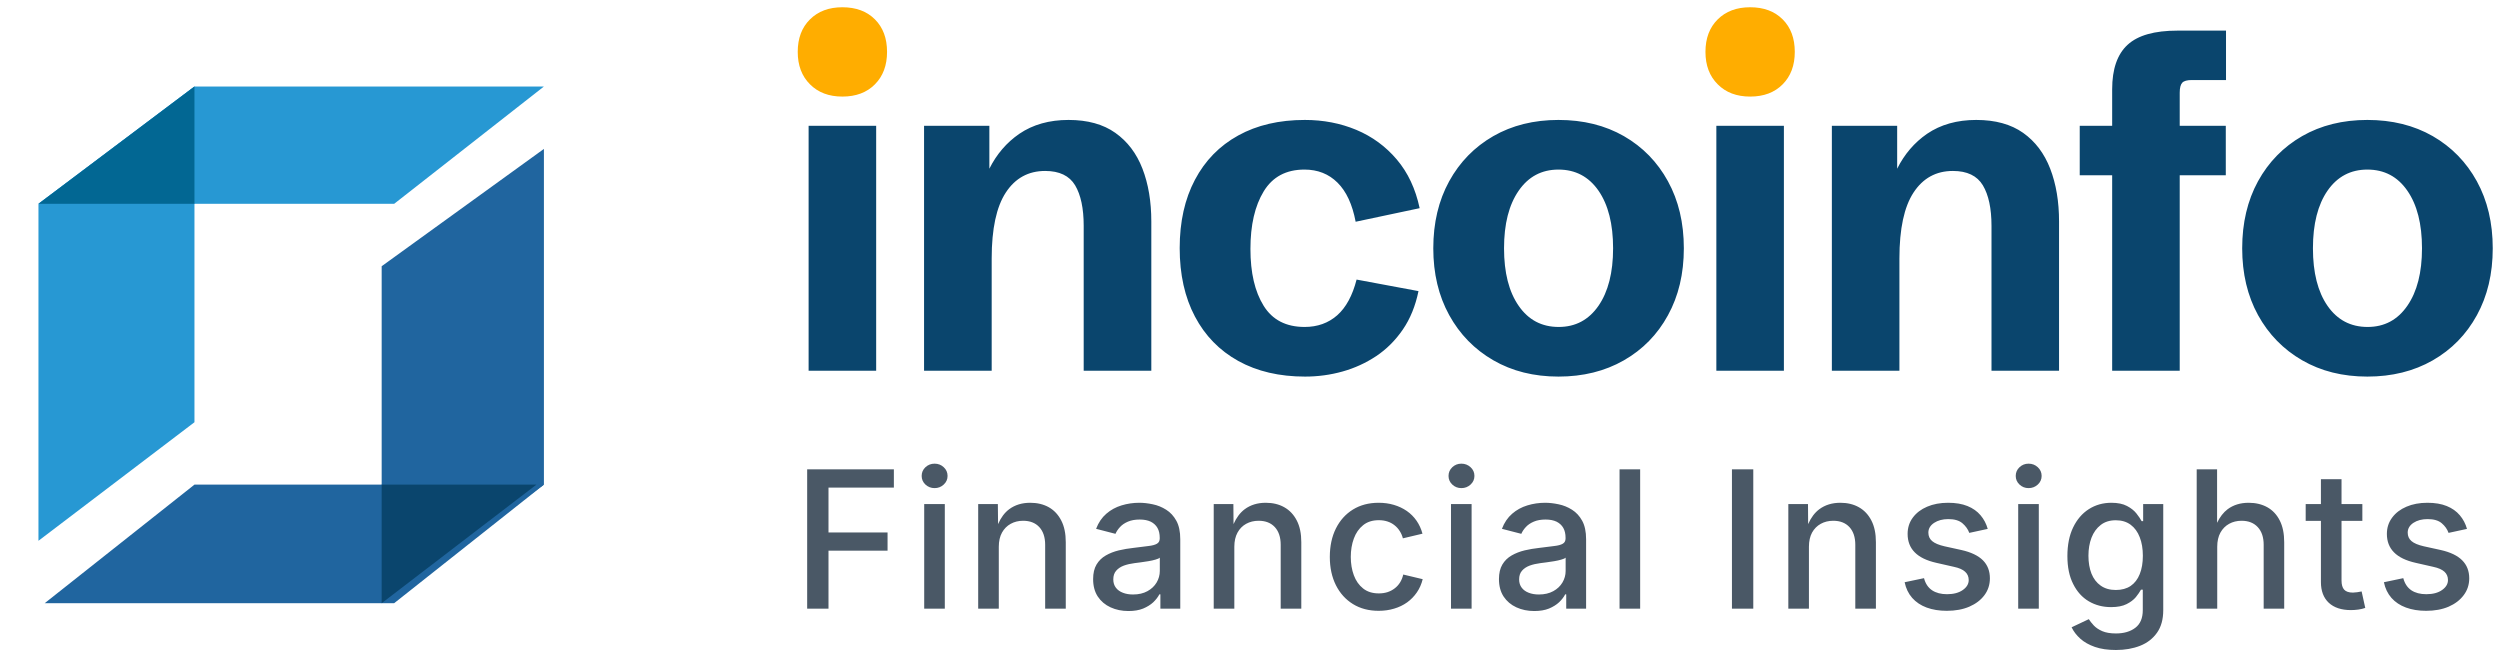
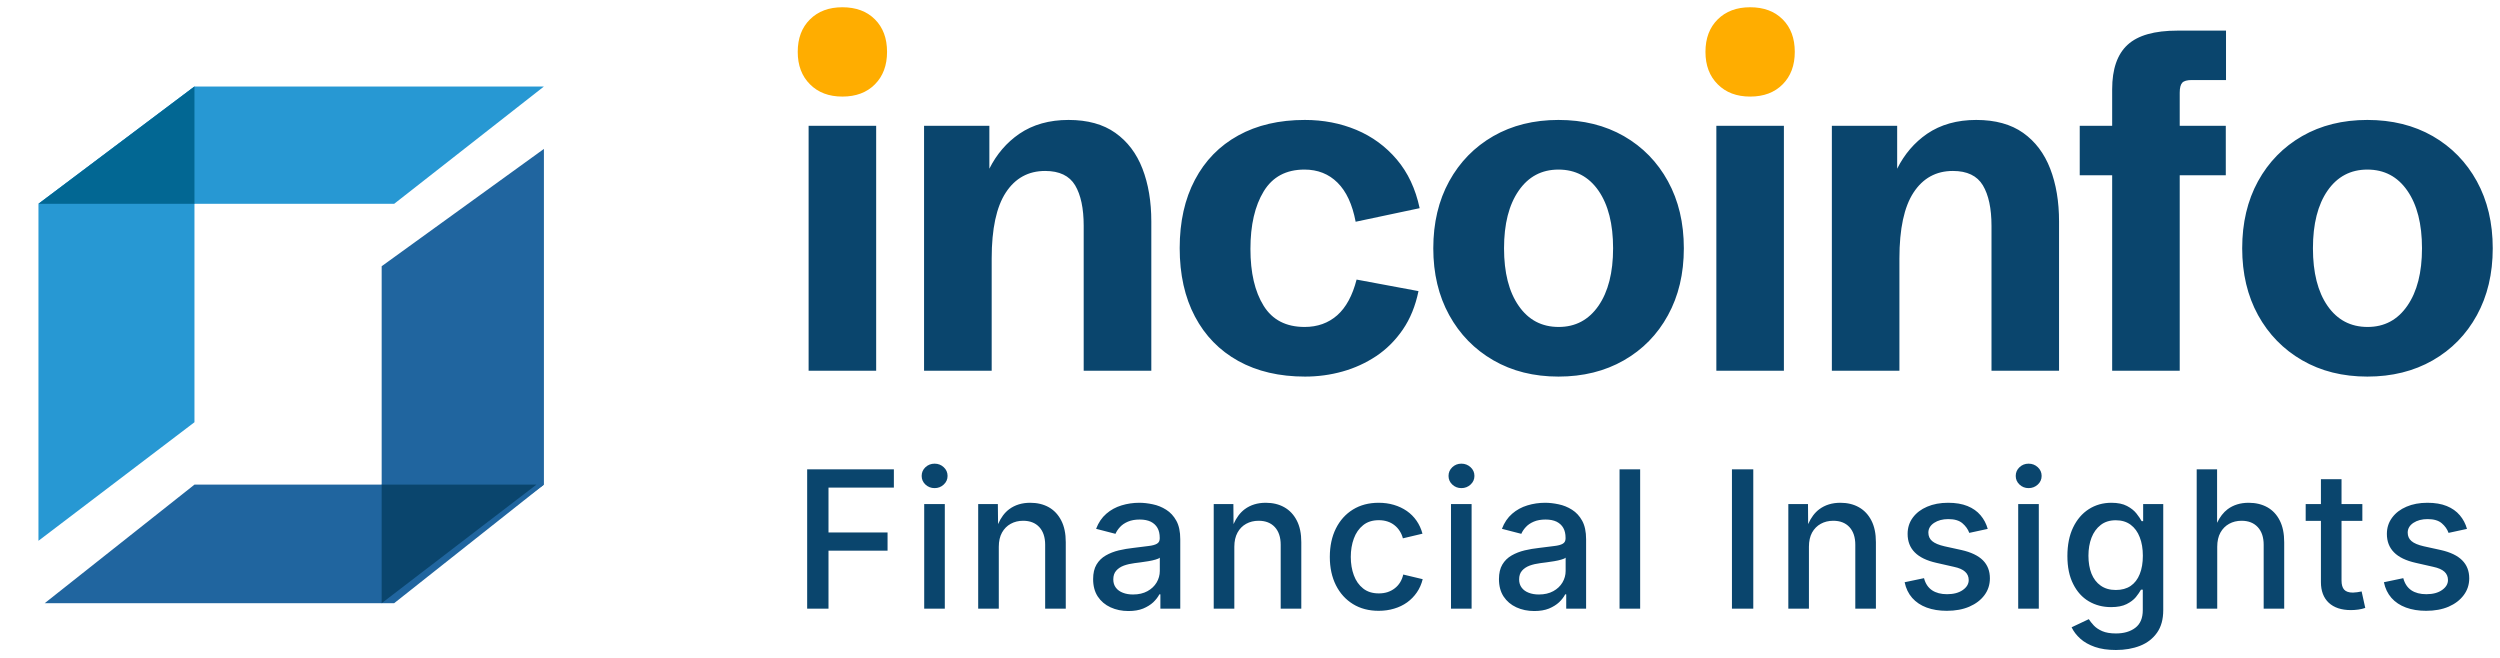
<svg xmlns="http://www.w3.org/2000/svg" viewBox="-1 -2.29 344.54 90.58" width="344.54" height="90.58" role="img" aria-labelledby="logo-title">
  <g transform="scale(1.72)">
    <path fill="#2798D3" d="M2.5 15 15 5.6v26.9L2.5 42z" />
    <path fill="#2798D3" d="M2.5 15 15 5.6h28L31 15z" />
    <path fill="#026793" d="M2.5 15 15 5.6V15z" />
    <path fill="#20659F" d="M30 20 43 10.6v26.9L30 47z" />
    <path fill="#20659F" d="M3 47l12-9.5h28L31 47z" />
    <path fill="#0A456D" d="M30 37.5h12.4L30 47z" />
  </g>
  <path fill="#0A456D" d="M119.75 48.80L110.44 48.80L110.44 15.05L119.75 15.05M135.67 48.80L126.35 48.80L126.35 15.05L135.35 15.05L135.35 20.96Q136.85 17.96 139.48 16.15Q142.29 14.24 146.26 14.24Q150.20 14.24 152.71 16.02Q155.23 17.80 156.45 20.96Q157.67 24.11 157.67 28.24L157.67 48.80L148.35 48.80L148.35 28.83Q148.35 25.24 147.17 23.25Q145.98 21.27 143.04 21.27Q139.57 21.27 137.62 24.24Q135.67 27.21 135.67 33.33M178.86 49.61Q173.55 49.61 169.66 47.46Q165.77 45.30 163.68 41.33Q161.58 37.36 161.58 31.90Q161.58 26.46 163.68 22.49Q165.77 18.52 169.65 16.38Q173.52 14.24 178.83 14.24Q182.65 14.24 185.93 15.61Q189.21 16.99 191.50 19.69Q193.80 22.40 194.65 26.40L185.83 28.27Q185.15 24.68 183.33 22.88Q181.52 21.08 178.77 21.08Q174.99 21.08 173.16 24.08Q171.33 27.08 171.33 32.02Q171.33 36.93 173.15 39.85Q174.96 42.77 178.80 42.77Q181.46 42.77 183.29 41.16Q185.11 39.55 185.96 36.24L194.49 37.83Q193.86 40.90 192.33 43.13Q190.80 45.36 188.66 46.79Q186.52 48.21 184.02 48.91Q181.52 49.61 178.86 49.61M213.78 49.61Q208.69 49.61 204.80 47.36Q200.91 45.11 198.72 41.13Q196.53 37.15 196.53 31.93Q196.53 26.68 198.72 22.69Q200.91 18.71 204.80 16.47Q208.69 14.24 213.78 14.24Q218.91 14.24 222.80 16.47Q226.69 18.71 228.87 22.69Q231.06 26.68 231.06 31.93Q231.06 37.18 228.87 41.16Q226.69 45.15 222.78 47.38Q218.87 49.61 213.78 49.61M213.81 42.77Q217.28 42.77 219.30 39.85Q221.31 36.93 221.31 31.93Q221.31 26.90 219.30 23.99Q217.28 21.08 213.78 21.08Q210.31 21.08 208.30 23.99Q206.28 26.90 206.28 31.93Q206.28 36.96 208.30 39.86Q210.31 42.77 213.81 42.77M244.85 48.80L235.54 48.80L235.54 15.05L244.85 15.05M260.77 48.80L251.46 48.80L251.46 15.05L260.46 15.05L260.46 20.96Q261.96 17.96 264.58 16.15Q267.39 14.24 271.36 14.24Q275.30 14.24 277.82 16.02Q280.33 17.80 281.55 20.96Q282.77 24.11 282.77 28.24L282.77 48.80L273.46 48.80L273.46 28.83Q273.46 25.24 272.27 23.25Q271.08 21.27 268.14 21.27Q264.67 21.27 262.72 24.24Q260.77 27.21 260.77 33.33M299.40 48.80L290.09 48.80L290.09 21.86L285.62 21.86L285.62 15.05L290.09 15.05L290.09 10.02Q290.09 5.83 292.22 3.88Q294.34 1.93 299.09 1.93L305.78 1.93L305.78 8.74L301.06 8.74Q300.09 8.74 299.75 9.11Q299.40 9.49 299.40 10.49L299.40 15.05L305.75 15.05L305.75 21.86L299.40 21.86M325.26 49.61Q320.16 49.61 316.27 47.36Q312.38 45.11 310.19 41.13Q308.01 37.15 308.01 31.93Q308.01 26.68 310.19 22.69Q312.38 18.71 316.27 16.47Q320.16 14.24 325.26 14.24Q330.38 14.24 334.27 16.47Q338.16 18.71 340.35 22.69Q342.54 26.68 342.54 31.93Q342.54 37.18 340.35 41.16Q338.16 45.15 334.26 47.38Q330.35 49.61 325.26 49.61M325.29 42.77Q328.76 42.77 330.77 39.85Q332.79 36.93 332.79 31.93Q332.79 26.90 330.77 23.99Q328.76 21.08 325.26 21.08Q321.79 21.08 319.77 23.99Q317.76 26.90 317.76 31.93Q317.76 36.96 319.77 39.86Q321.79 42.77 325.29 42.77" />
  <path fill="#ffad00" d="M115.09 11.02Q112.31 11.02 110.63 9.33Q108.94 7.65 108.94 4.86Q108.94 2.05 110.63 0.38Q112.31-1.29 115.09-1.29Q117.91-1.29 119.58 0.38Q121.25 2.05 121.25 4.86Q121.25 7.65 119.58 9.33Q117.91 11.02 115.09 11.02M240.20 11.02Q237.41 11.02 235.73 9.33Q234.04 7.65 234.04 4.86Q234.04 2.05 235.73 0.38Q237.41-1.29 240.20-1.29Q243.01-1.29 244.68 0.38Q246.35 2.05 246.35 4.86Q246.35 7.65 244.68 9.33Q243.01 11.02 240.20 11.02" />
-   <path fill="#4A5866" d="M113.18 81.59L110.24 81.59L110.24 62.39L122.19 62.39L122.19 64.91L113.18 64.91L113.18 71.09L121.32 71.09L121.32 73.60L113.18 73.60M129.21 81.59L126.37 81.59L126.37 67.18L129.21 67.18L129.21 81.59M127.80 64.98Q127.07 64.98 126.54 64.49Q126.02 64 126.02 63.30Q126.02 62.59 126.54 62.10Q127.07 61.61 127.80 61.61Q128.54 61.61 129.06 62.10Q129.59 62.59 129.59 63.30Q129.59 64 129.06 64.49Q128.54 64.98 127.80 64.98M136.65 73.06L136.65 81.59L133.81 81.59L133.81 67.18L136.52 67.18L136.55 69.94Q137.14 68.59 138.08 67.89Q139.28 67 140.98 67Q142.45 67 143.55 67.62Q144.64 68.24 145.26 69.45Q145.88 70.65 145.88 72.44L145.88 81.59L143.04 81.59L143.04 72.79Q143.04 71.23 142.23 70.35Q141.42 69.48 140 69.48Q139.05 69.48 138.29 69.90Q137.53 70.32 137.09 71.11Q136.65 71.91 136.65 73.06M154.52 81.92Q153.16 81.92 152.05 81.41Q150.94 80.90 150.29 79.92Q149.65 78.94 149.65 77.52Q149.65 76.30 150.12 75.51Q150.59 74.72 151.40 74.26Q152.20 73.80 153.19 73.56Q154.17 73.33 155.19 73.22Q156.47 73.06 157.27 72.96Q158.07 72.87 158.45 72.64Q158.83 72.42 158.83 71.91L158.83 71.84Q158.83 71.02 158.52 70.47Q158.21 69.92 157.60 69.61Q156.98 69.31 156.07 69.31Q155.13 69.31 154.45 69.60Q153.77 69.89 153.36 70.34Q152.94 70.79 152.73 71.28L150.06 70.59Q150.55 69.30 151.47 68.51Q152.38 67.72 153.57 67.36Q154.75 67 156.02 67Q156.89 67 157.87 67.21Q158.85 67.41 159.72 67.96Q160.58 68.50 161.12 69.48Q161.66 70.46 161.66 72.03L161.66 81.59L158.92 81.59L158.92 79.62L158.78 79.62Q158.49 80.18 157.94 80.71Q157.38 81.23 156.54 81.58Q155.70 81.92 154.52 81.92M155.15 79.64Q156.31 79.64 157.14 79.18Q157.96 78.73 158.40 77.99Q158.84 77.24 158.84 76.40L158.84 74.56Q158.69 74.71 158.25 74.83Q157.82 74.96 157.27 75.05Q156.71 75.15 156.20 75.21Q155.68 75.28 155.35 75.32Q154.55 75.42 153.88 75.66Q153.22 75.91 152.83 76.36Q152.43 76.81 152.43 77.56Q152.43 78.24 152.79 78.71Q153.14 79.17 153.75 79.40Q154.35 79.64 155.15 79.64M169.11 73.06L169.11 81.59L166.27 81.59L166.27 67.18L168.98 67.18L169 69.94Q169.60 68.59 170.54 67.89Q171.74 67 173.44 67Q174.91 67 176 67.62Q177.10 68.24 177.72 69.45Q178.34 70.65 178.34 72.44L178.34 81.59L175.50 81.59L175.50 72.79Q175.50 71.23 174.69 70.35Q173.88 69.48 172.46 69.48Q171.50 69.48 170.74 69.90Q169.98 70.32 169.55 71.11Q169.11 71.91 169.11 73.06M189 81.89Q186.97 81.89 185.46 80.96Q183.95 80.03 183.11 78.36Q182.27 76.68 182.27 74.47Q182.27 72.22 183.11 70.54Q183.95 68.86 185.46 67.93Q186.97 67 189 67Q190.12 67 191.10 67.29Q192.08 67.58 192.88 68.13Q193.67 68.68 194.22 69.47Q194.77 70.26 195.04 71.26L192.34 71.90Q192.20 71.35 191.90 70.89Q191.61 70.43 191.19 70.10Q190.77 69.76 190.22 69.58Q189.67 69.40 189.02 69.40Q187.71 69.40 186.86 70.09Q186 70.78 185.58 71.93Q185.16 73.07 185.16 74.47Q185.16 75.85 185.58 76.99Q186 78.13 186.86 78.81Q187.71 79.49 189.02 79.49Q189.69 79.49 190.24 79.31Q190.80 79.12 191.23 78.78Q191.67 78.44 191.97 77.95Q192.26 77.47 192.39 76.89L195.07 77.53Q194.82 78.55 194.26 79.36Q193.71 80.16 192.92 80.73Q192.12 81.30 191.13 81.59Q190.14 81.89 189 81.89M201.81 81.59L198.97 81.59L198.97 67.18L201.81 67.18L201.81 81.59M200.40 64.98Q199.67 64.98 199.15 64.49Q198.63 64 198.63 63.30Q198.63 62.59 199.15 62.10Q199.67 61.61 200.40 61.61Q201.14 61.61 201.67 62.10Q202.20 62.59 202.20 63.30Q202.20 64 201.67 64.49Q201.14 64.98 200.40 64.98M210.45 81.92Q209.09 81.92 207.98 81.41Q206.87 80.90 206.22 79.92Q205.58 78.94 205.58 77.52Q205.58 76.30 206.05 75.51Q206.52 74.72 207.33 74.26Q208.13 73.80 209.12 73.56Q210.10 73.33 211.12 73.22Q212.40 73.06 213.20 72.96Q214 72.87 214.38 72.64Q214.76 72.42 214.76 71.91L214.76 71.84Q214.76 71.02 214.45 70.47Q214.14 69.92 213.53 69.61Q212.91 69.31 212 69.31Q211.06 69.31 210.38 69.60Q209.70 69.89 209.29 70.34Q208.87 70.79 208.66 71.28L205.99 70.59Q206.48 69.30 207.40 68.51Q208.31 67.72 209.50 67.36Q210.68 67 211.95 67Q212.82 67 213.80 67.21Q214.78 67.41 215.65 67.96Q216.51 68.50 217.05 69.48Q217.59 70.46 217.59 72.03L217.59 81.59L214.85 81.59L214.85 79.62L214.71 79.62Q214.42 80.18 213.87 80.71Q213.31 81.23 212.47 81.58Q211.62 81.92 210.45 81.92M211.08 79.64Q212.24 79.64 213.07 79.18Q213.89 78.73 214.33 77.99Q214.77 77.24 214.77 76.40L214.77 74.56Q214.62 74.71 214.18 74.83Q213.75 74.96 213.20 75.05Q212.64 75.15 212.13 75.21Q211.61 75.28 211.28 75.32Q210.48 75.42 209.81 75.66Q209.15 75.91 208.76 76.36Q208.36 76.81 208.36 77.56Q208.36 78.24 208.72 78.71Q209.07 79.17 209.68 79.40Q210.28 79.64 211.08 79.64M222.20 62.39L225.04 62.39L225.04 81.59L222.20 81.59M237.69 62.39L240.63 62.39L240.63 81.59L237.69 81.59M248.30 73.06L248.30 81.59L245.46 81.59L245.46 67.18L248.17 67.18L248.19 69.94Q248.79 68.59 249.73 67.89Q250.93 67 252.63 67Q254.10 67 255.19 67.62Q256.29 68.24 256.91 69.45Q257.53 70.65 257.53 72.44L257.53 81.59L254.69 81.59L254.69 72.79Q254.69 71.23 253.88 70.35Q253.07 69.48 251.65 69.48Q250.69 69.48 249.93 69.90Q249.17 70.32 248.73 71.11Q248.30 71.91 248.30 73.06M267.30 81.89Q265.74 81.89 264.52 81.44Q263.31 80.99 262.53 80.11Q261.75 79.22 261.49 77.95L264.16 77.39Q264.45 78.51 265.27 79.06Q266.08 79.60 267.33 79.60Q268.69 79.60 269.51 79.02Q270.32 78.45 270.32 77.65Q270.32 76.95 269.82 76.50Q269.33 76.05 268.29 75.83L265.87 75.28Q263.86 74.83 262.88 73.83Q261.90 72.84 261.90 71.29Q261.90 70.01 262.62 69.04Q263.34 68.07 264.59 67.54Q265.85 67 267.48 67Q269.04 67 270.15 67.45Q271.26 67.90 271.95 68.72Q272.64 69.53 272.94 70.60L270.40 71.15Q270.12 70.39 269.45 69.82Q268.78 69.25 267.51 69.25Q266.34 69.25 265.55 69.77Q264.76 70.30 264.76 71.11Q264.76 71.84 265.28 72.28Q265.81 72.73 266.99 73L269.31 73.51Q271.31 73.96 272.28 74.93Q273.24 75.90 273.24 77.41Q273.24 78.72 272.49 79.73Q271.74 80.74 270.40 81.32Q269.07 81.89 267.30 81.89M279.98 81.59L277.14 81.59L277.14 67.18L279.98 67.18L279.98 81.59M278.57 64.98Q277.84 64.98 277.32 64.49Q276.80 64 276.80 63.30Q276.80 62.59 277.32 62.10Q277.84 61.61 278.57 61.61Q279.31 61.61 279.84 62.10Q280.37 62.59 280.37 63.30Q280.37 64 279.84 64.49Q279.31 64.98 278.57 64.98M290.61 87.29Q288.94 87.29 287.72 86.87Q286.49 86.44 285.70 85.73Q284.91 85.02 284.50 84.16L286.87 83.04Q287.13 83.45 287.56 83.91Q287.99 84.37 288.72 84.69Q289.46 85.01 290.61 85.01Q292.26 85.01 293.28 84.23Q294.31 83.45 294.31 81.79L294.31 78.98L294.06 78.98Q293.80 79.45 293.35 80.01Q292.89 80.56 292.07 80.97Q291.25 81.38 289.94 81.38Q288.23 81.38 286.87 80.58Q285.51 79.78 284.72 78.20Q283.92 76.63 283.92 74.34Q283.92 72.04 284.71 70.40Q285.50 68.76 286.87 67.88Q288.25 67 289.98 67Q291.30 67 292.13 67.44Q292.97 67.88 293.44 68.48Q293.91 69.08 294.15 69.53L294.36 69.53L294.36 67.18L297.13 67.18L297.13 81.80Q297.13 83.70 296.27 84.91Q295.41 86.13 293.94 86.71Q292.46 87.29 290.61 87.29M290.59 79.02Q291.81 79.02 292.64 78.46Q293.47 77.89 293.89 76.83Q294.32 75.77 294.32 74.30Q294.32 72.84 293.89 71.75Q293.47 70.65 292.64 70.03Q291.81 69.41 290.59 69.41Q289.34 69.41 288.51 70.06Q287.67 70.71 287.24 71.82Q286.82 72.92 286.82 74.30Q286.82 75.70 287.24 76.77Q287.67 77.83 288.51 78.42Q289.36 79.02 290.59 79.02M304.57 73.06L304.57 81.59L301.74 81.59L301.74 62.39L304.55 62.39L304.55 69.76Q305.13 68.55 306 67.89Q307.20 67 308.90 67Q310.37 67 311.48 67.62Q312.58 68.24 313.19 69.45Q313.80 70.65 313.80 72.44L313.80 81.59L310.97 81.59L310.97 72.79Q310.97 71.23 310.15 70.35Q309.34 69.48 307.92 69.48Q306.97 69.48 306.21 69.90Q305.45 70.32 305.01 71.11Q304.57 71.91 304.57 73.06M321.70 67.18L324.57 67.18L324.57 69.49L321.70 69.49L321.70 77.70Q321.70 78.57 322.06 78.97Q322.43 79.38 323.27 79.38Q323.49 79.38 323.85 79.33Q324.21 79.27 324.47 79.22L324.97 81.49Q324.52 81.65 324 81.72Q323.49 81.79 322.99 81.79Q321.03 81.79 319.94 80.78Q318.86 79.76 318.86 77.93L318.86 69.49L316.76 69.49L316.76 67.18L318.86 67.18L318.86 63.75L321.70 63.75M333.36 81.89Q331.80 81.89 330.58 81.44Q329.36 80.99 328.58 80.11Q327.80 79.22 327.54 77.95L330.21 77.39Q330.51 78.51 331.32 79.06Q332.13 79.60 333.38 79.60Q334.75 79.60 335.56 79.02Q336.37 78.45 336.37 77.65Q336.37 76.95 335.88 76.50Q335.38 76.05 334.35 75.83L331.93 75.28Q329.91 74.83 328.93 73.83Q327.95 72.84 327.95 71.29Q327.95 70.01 328.68 69.04Q329.40 68.07 330.65 67.54Q331.90 67 333.54 67Q335.10 67 336.20 67.45Q337.31 67.90 338 68.72Q338.69 69.53 338.99 70.60L336.45 71.15Q336.18 70.39 335.51 69.82Q334.84 69.25 333.56 69.25Q332.39 69.25 331.60 69.77Q330.82 70.30 330.82 71.11Q330.82 71.84 331.34 72.28Q331.86 72.73 333.05 73L335.37 73.51Q337.37 73.96 338.33 74.93Q339.30 75.90 339.30 77.41Q339.30 78.72 338.54 79.73Q337.79 80.74 336.46 81.32Q335.12 81.89 333.36 81.89" />
+   <path fill="#0A456D" d="M113.18 81.59L110.24 81.59L110.24 62.39L122.19 62.39L122.19 64.91L113.18 64.91L113.18 71.09L121.32 71.09L121.32 73.60L113.18 73.60M129.21 81.59L126.37 81.59L126.37 67.18L129.21 67.18L129.21 81.59M127.80 64.98Q127.07 64.98 126.54 64.49Q126.02 64 126.02 63.30Q126.02 62.59 126.54 62.10Q127.07 61.61 127.80 61.61Q128.54 61.61 129.06 62.10Q129.59 62.59 129.59 63.30Q129.59 64 129.06 64.49Q128.54 64.98 127.80 64.98M136.65 73.06L136.65 81.59L133.81 81.59L133.81 67.18L136.52 67.18L136.55 69.94Q137.14 68.59 138.08 67.89Q139.28 67 140.98 67Q142.45 67 143.55 67.62Q144.64 68.24 145.26 69.45Q145.88 70.65 145.88 72.44L145.88 81.59L143.04 81.59L143.04 72.79Q143.04 71.23 142.23 70.35Q141.42 69.48 140 69.48Q139.05 69.48 138.29 69.90Q137.53 70.32 137.09 71.11Q136.65 71.91 136.65 73.06M154.52 81.92Q153.16 81.92 152.05 81.41Q150.94 80.90 150.29 79.92Q149.65 78.94 149.65 77.52Q149.65 76.30 150.12 75.51Q150.59 74.72 151.40 74.26Q152.20 73.80 153.19 73.56Q154.17 73.33 155.19 73.22Q156.47 73.06 157.27 72.96Q158.07 72.87 158.45 72.64Q158.83 72.42 158.83 71.91L158.83 71.84Q158.83 71.02 158.52 70.47Q158.21 69.92 157.60 69.61Q156.98 69.31 156.07 69.31Q155.13 69.31 154.45 69.60Q153.77 69.89 153.36 70.34Q152.94 70.79 152.73 71.28L150.06 70.59Q150.55 69.30 151.47 68.51Q152.38 67.72 153.57 67.36Q154.75 67 156.02 67Q156.89 67 157.87 67.21Q158.85 67.41 159.72 67.96Q160.58 68.50 161.12 69.48Q161.66 70.46 161.66 72.03L161.66 81.59L158.92 81.59L158.92 79.62L158.78 79.62Q158.49 80.18 157.94 80.71Q157.38 81.23 156.54 81.58Q155.70 81.92 154.52 81.92M155.15 79.64Q156.31 79.64 157.14 79.18Q157.96 78.73 158.40 77.99Q158.84 77.24 158.84 76.40L158.84 74.56Q158.69 74.71 158.25 74.83Q157.82 74.96 157.27 75.05Q156.71 75.15 156.20 75.21Q155.68 75.28 155.35 75.32Q154.55 75.42 153.88 75.66Q153.22 75.91 152.83 76.36Q152.43 76.81 152.43 77.56Q152.43 78.24 152.79 78.71Q153.14 79.17 153.75 79.40Q154.35 79.64 155.15 79.64M169.11 73.06L169.11 81.59L166.27 81.59L166.27 67.18L168.98 67.18L169 69.94Q169.60 68.59 170.54 67.89Q171.74 67 173.44 67Q174.91 67 176 67.62Q177.10 68.24 177.72 69.45Q178.34 70.65 178.34 72.44L178.34 81.59L175.50 81.59L175.50 72.79Q175.50 71.23 174.69 70.35Q173.88 69.48 172.46 69.48Q171.50 69.48 170.74 69.90Q169.98 70.32 169.55 71.11Q169.11 71.91 169.11 73.06M189 81.89Q186.97 81.89 185.46 80.96Q183.95 80.03 183.11 78.36Q182.27 76.68 182.27 74.47Q182.27 72.22 183.11 70.54Q183.95 68.86 185.46 67.93Q186.97 67 189 67Q190.12 67 191.10 67.29Q192.08 67.58 192.88 68.13Q193.67 68.68 194.22 69.47Q194.77 70.26 195.04 71.26L192.34 71.90Q192.20 71.35 191.90 70.89Q191.61 70.43 191.19 70.10Q190.77 69.76 190.22 69.58Q189.67 69.40 189.02 69.40Q187.71 69.40 186.86 70.09Q186 70.78 185.58 71.93Q185.16 73.07 185.16 74.47Q185.16 75.85 185.58 76.99Q186 78.13 186.86 78.81Q187.71 79.49 189.02 79.49Q189.69 79.49 190.24 79.31Q190.80 79.12 191.23 78.78Q191.67 78.44 191.97 77.95Q192.26 77.47 192.39 76.89L195.07 77.53Q194.82 78.55 194.26 79.36Q193.71 80.16 192.92 80.73Q192.12 81.30 191.13 81.59Q190.14 81.89 189 81.89M201.81 81.59L198.97 81.59L198.97 67.18L201.81 67.18L201.81 81.59M200.40 64.98Q199.67 64.98 199.15 64.49Q198.63 64 198.63 63.30Q198.63 62.59 199.15 62.10Q199.67 61.61 200.40 61.61Q201.14 61.61 201.67 62.10Q202.20 62.59 202.20 63.30Q202.20 64 201.67 64.49Q201.14 64.98 200.40 64.98M210.45 81.92Q209.09 81.92 207.98 81.41Q206.87 80.90 206.22 79.92Q205.58 78.94 205.58 77.52Q205.58 76.30 206.05 75.51Q206.52 74.72 207.33 74.26Q208.13 73.80 209.12 73.56Q210.10 73.33 211.12 73.22Q212.40 73.06 213.20 72.96Q214 72.87 214.38 72.64Q214.76 72.42 214.76 71.91L214.76 71.84Q214.76 71.02 214.45 70.47Q214.14 69.92 213.53 69.61Q212.91 69.31 212 69.31Q211.06 69.31 210.38 69.60Q209.70 69.89 209.29 70.34Q208.87 70.79 208.66 71.28L205.99 70.59Q206.48 69.30 207.40 68.51Q208.31 67.72 209.50 67.36Q210.68 67 211.95 67Q212.82 67 213.80 67.21Q214.78 67.41 215.65 67.96Q216.51 68.50 217.05 69.48Q217.59 70.46 217.59 72.03L217.59 81.59L214.85 81.59L214.85 79.62L214.71 79.62Q214.42 80.18 213.87 80.71Q213.31 81.23 212.47 81.58Q211.62 81.92 210.45 81.92M211.08 79.64Q212.24 79.64 213.07 79.18Q213.89 78.73 214.33 77.99Q214.77 77.24 214.77 76.40L214.77 74.56Q214.62 74.71 214.18 74.83Q213.75 74.96 213.20 75.05Q212.64 75.15 212.13 75.21Q211.61 75.28 211.28 75.32Q210.48 75.42 209.81 75.66Q209.15 75.91 208.76 76.36Q208.36 76.81 208.36 77.56Q208.36 78.24 208.72 78.71Q209.07 79.17 209.68 79.40Q210.28 79.64 211.08 79.64M222.20 62.39L225.04 62.39L225.04 81.59L222.20 81.59M237.69 62.39L240.63 62.39L240.63 81.59L237.69 81.59M248.30 73.06L248.30 81.59L245.46 81.59L245.46 67.18L248.17 67.18L248.19 69.94Q248.79 68.59 249.73 67.89Q250.93 67 252.63 67Q254.10 67 255.19 67.62Q256.29 68.24 256.91 69.45Q257.53 70.65 257.53 72.44L257.53 81.59L254.69 81.59L254.69 72.79Q254.69 71.23 253.88 70.35Q253.07 69.48 251.65 69.48Q250.69 69.48 249.93 69.90Q249.17 70.32 248.73 71.11Q248.30 71.91 248.30 73.06M267.30 81.89Q265.74 81.89 264.52 81.44Q263.31 80.99 262.53 80.11Q261.75 79.22 261.49 77.95L264.16 77.39Q264.45 78.51 265.27 79.06Q266.08 79.60 267.33 79.60Q268.69 79.60 269.51 79.02Q270.32 78.45 270.32 77.65Q270.32 76.95 269.82 76.50Q269.33 76.05 268.29 75.83L265.87 75.28Q263.86 74.83 262.88 73.83Q261.90 72.84 261.90 71.29Q261.90 70.01 262.62 69.04Q263.34 68.07 264.59 67.54Q265.85 67 267.48 67Q269.04 67 270.15 67.45Q271.26 67.90 271.95 68.72Q272.64 69.53 272.94 70.60L270.40 71.15Q270.12 70.39 269.45 69.82Q268.78 69.25 267.51 69.25Q266.34 69.25 265.55 69.77Q264.76 70.30 264.76 71.11Q264.76 71.84 265.28 72.28Q265.81 72.73 266.99 73L269.31 73.51Q271.31 73.96 272.28 74.93Q273.24 75.90 273.24 77.41Q273.24 78.72 272.49 79.73Q271.74 80.74 270.40 81.32Q269.07 81.89 267.30 81.89M279.98 81.59L277.14 81.59L277.14 67.18L279.98 67.18L279.98 81.59M278.57 64.98Q277.84 64.98 277.32 64.49Q276.80 64 276.80 63.30Q276.80 62.59 277.32 62.10Q277.84 61.61 278.57 61.61Q279.31 61.61 279.84 62.10Q280.37 62.59 280.37 63.30Q280.37 64 279.84 64.49Q279.31 64.98 278.57 64.98M290.61 87.29Q288.94 87.29 287.72 86.87Q286.49 86.44 285.70 85.73Q284.91 85.02 284.50 84.16L286.87 83.04Q287.13 83.45 287.56 83.91Q287.99 84.37 288.72 84.69Q289.46 85.01 290.61 85.01Q292.26 85.01 293.28 84.23Q294.31 83.45 294.31 81.79L294.31 78.98L294.06 78.98Q293.80 79.45 293.35 80.01Q292.89 80.56 292.07 80.97Q291.25 81.38 289.94 81.38Q288.23 81.38 286.87 80.58Q285.51 79.78 284.72 78.20Q283.92 76.63 283.92 74.34Q283.92 72.04 284.71 70.40Q285.50 68.76 286.87 67.88Q288.25 67 289.98 67Q291.30 67 292.13 67.44Q292.97 67.88 293.44 68.48Q293.91 69.08 294.15 69.53L294.36 69.53L294.36 67.18L297.13 67.18L297.13 81.80Q297.13 83.70 296.27 84.91Q295.41 86.13 293.94 86.71Q292.46 87.29 290.61 87.29M290.59 79.02Q291.81 79.02 292.64 78.46Q293.47 77.89 293.89 76.83Q294.32 75.77 294.32 74.30Q294.32 72.84 293.89 71.75Q293.47 70.65 292.64 70.03Q291.81 69.41 290.59 69.41Q289.34 69.41 288.51 70.06Q287.67 70.71 287.24 71.82Q286.82 72.92 286.82 74.30Q286.82 75.70 287.24 76.77Q287.67 77.83 288.51 78.42Q289.36 79.02 290.59 79.02M304.57 73.06L304.57 81.59L301.74 81.59L301.74 62.39L304.55 62.39L304.55 69.76Q305.13 68.55 306 67.89Q307.20 67 308.90 67Q310.37 67 311.48 67.62Q312.58 68.24 313.19 69.45Q313.80 70.65 313.80 72.44L313.80 81.59L310.97 81.59L310.97 72.79Q310.97 71.23 310.15 70.35Q309.34 69.48 307.92 69.48Q306.97 69.48 306.21 69.90Q305.45 70.32 305.01 71.11Q304.57 71.91 304.57 73.06M321.70 67.18L324.57 67.18L324.57 69.49L321.70 69.49L321.70 77.70Q321.70 78.57 322.06 78.97Q322.43 79.38 323.27 79.38Q323.49 79.38 323.85 79.33Q324.21 79.27 324.47 79.22L324.97 81.49Q324.52 81.65 324 81.72Q323.49 81.79 322.99 81.79Q321.03 81.79 319.94 80.78Q318.86 79.76 318.86 77.93L318.86 69.49L316.76 69.49L316.76 67.18L318.86 67.18L318.86 63.75L321.70 63.75M333.36 81.89Q331.80 81.89 330.58 81.44Q329.36 80.99 328.58 80.11Q327.80 79.22 327.54 77.95L330.21 77.39Q330.51 78.51 331.32 79.06Q332.13 79.60 333.38 79.60Q334.75 79.60 335.56 79.02Q336.37 78.45 336.37 77.65Q336.37 76.95 335.88 76.50Q335.38 76.05 334.35 75.83L331.93 75.28Q329.91 74.83 328.93 73.83Q327.95 72.84 327.95 71.29Q327.95 70.01 328.68 69.04Q329.40 68.07 330.65 67.54Q331.90 67 333.54 67Q335.10 67 336.20 67.45Q337.31 67.90 338 68.72Q338.69 69.53 338.99 70.60L336.45 71.15Q336.18 70.39 335.51 69.82Q334.84 69.25 333.56 69.25Q332.39 69.25 331.60 69.77Q330.82 70.30 330.82 71.11Q330.82 71.84 331.34 72.28Q331.86 72.73 333.05 73L335.37 73.51Q337.37 73.96 338.33 74.93Q339.30 75.90 339.30 77.41Q339.30 78.72 338.54 79.73Q337.79 80.74 336.46 81.32Q335.12 81.89 333.36 81.89" />
</svg>
